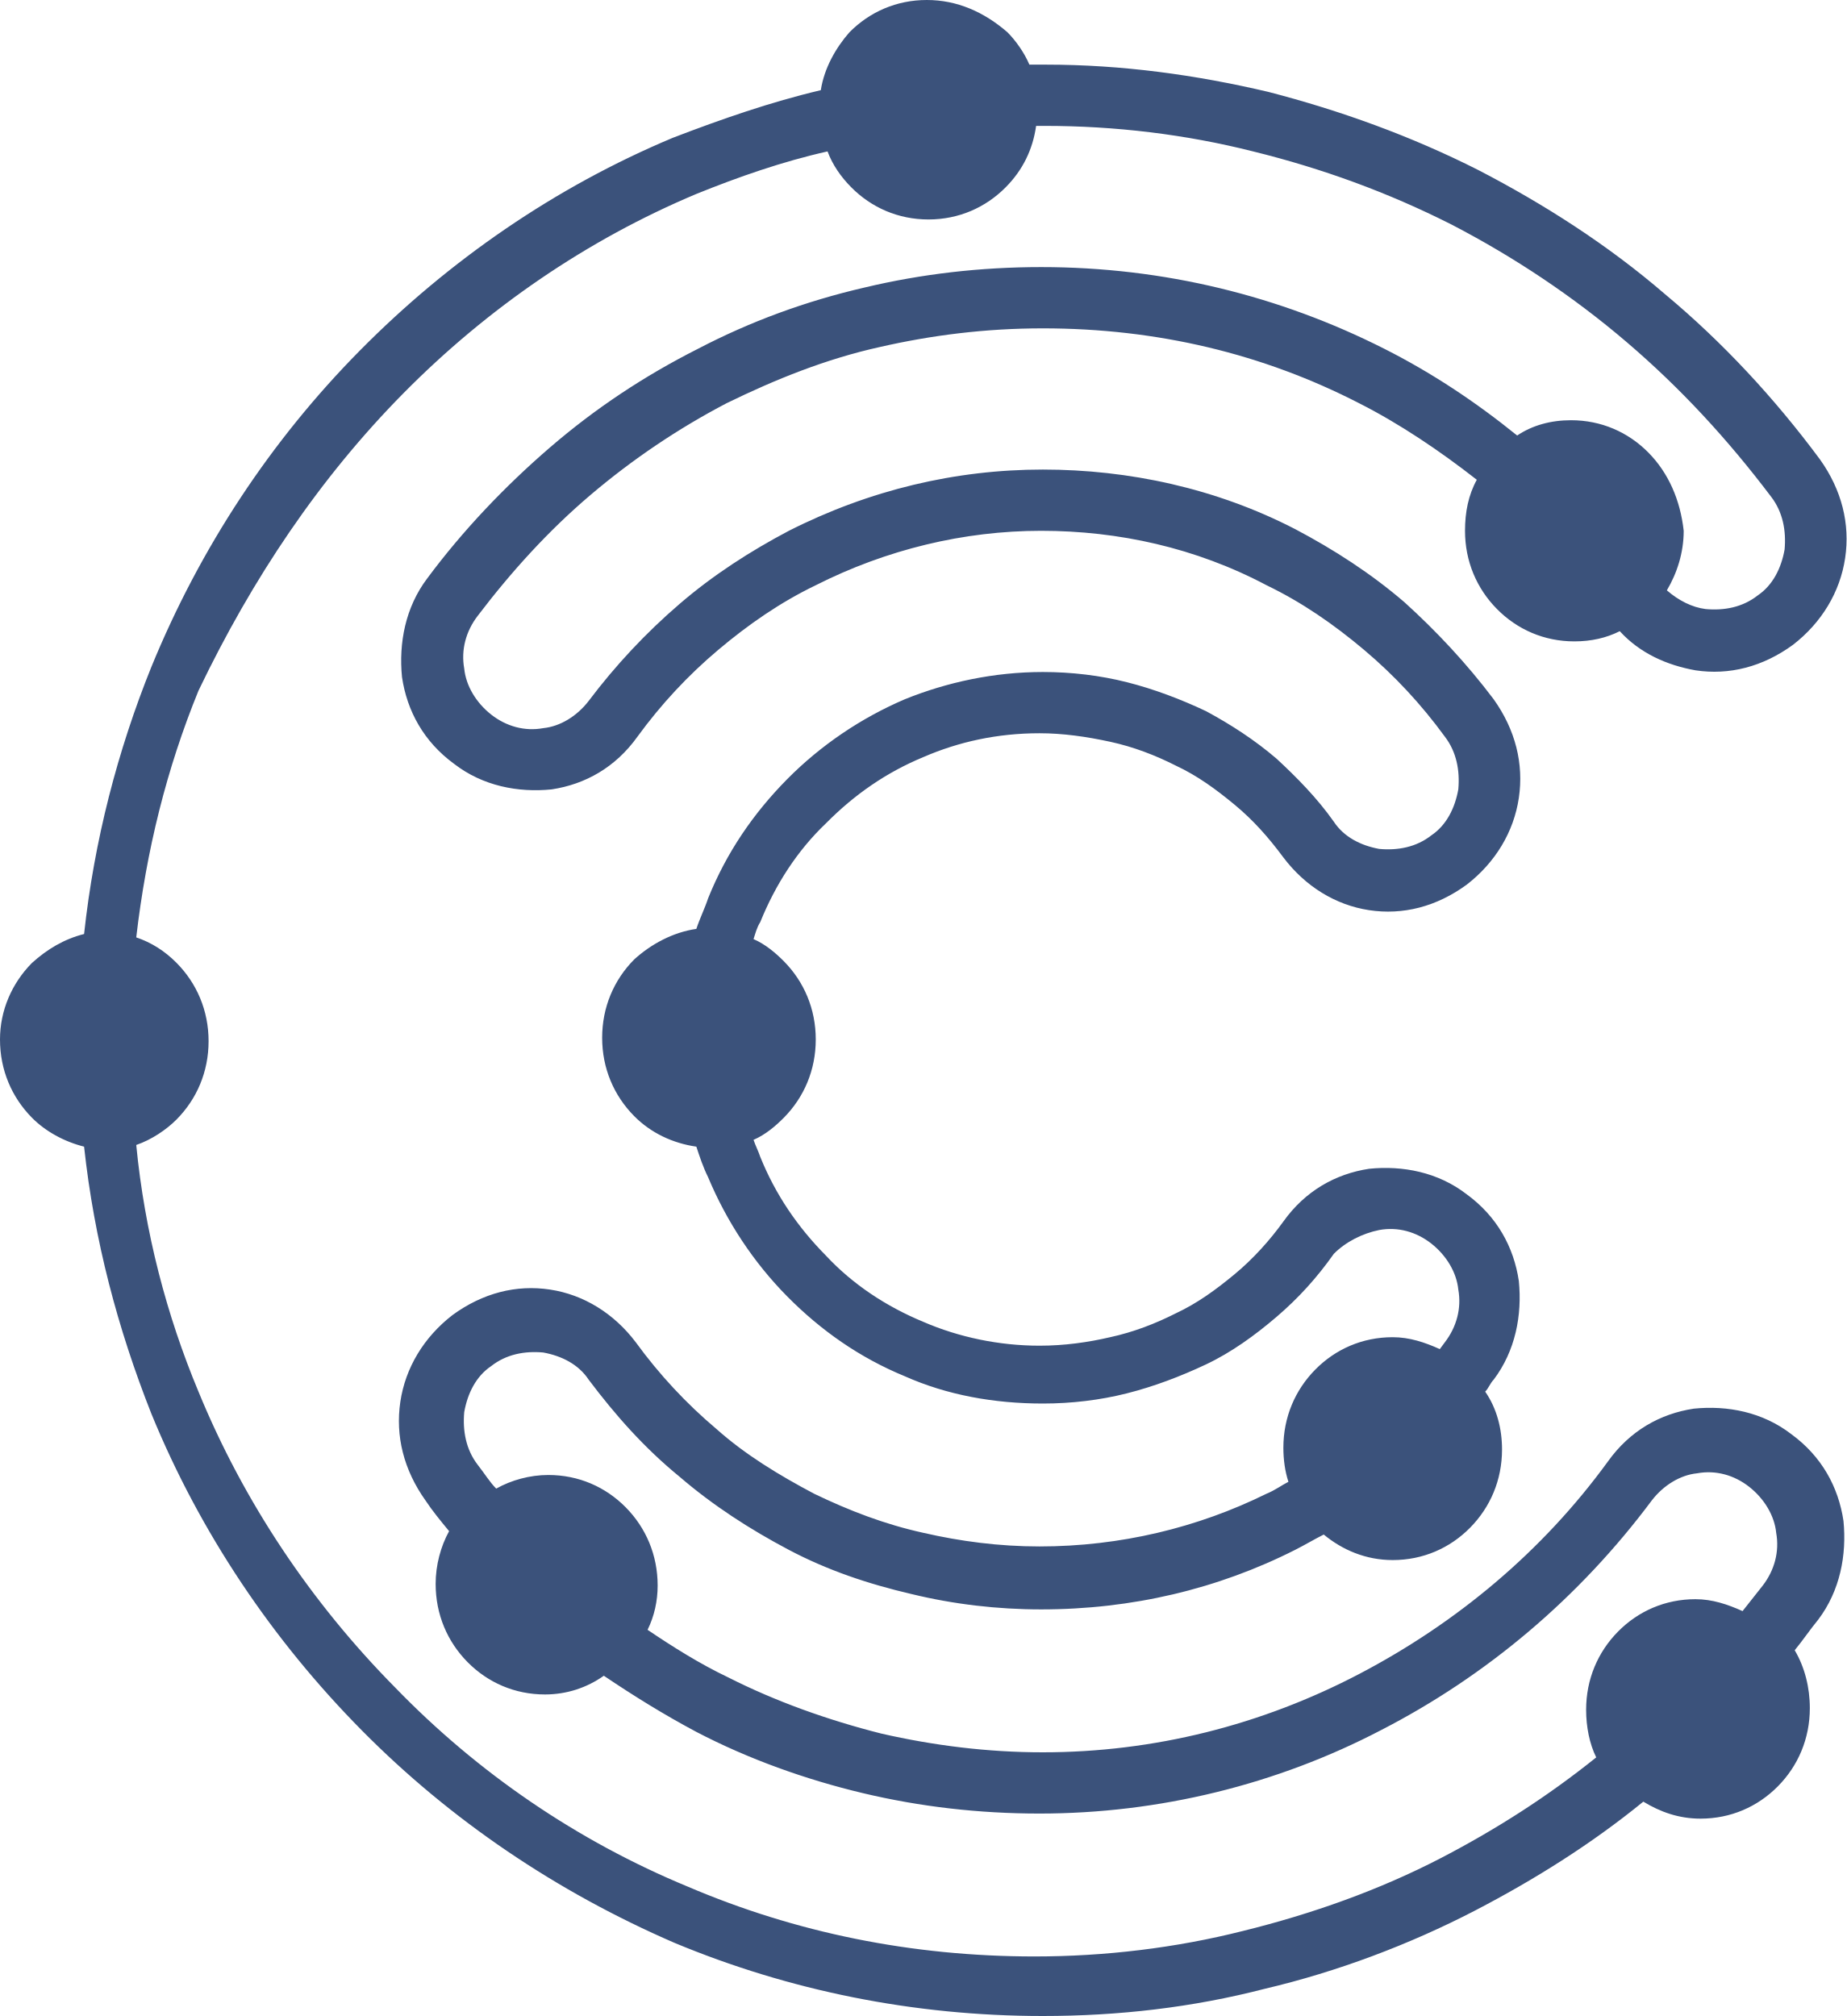
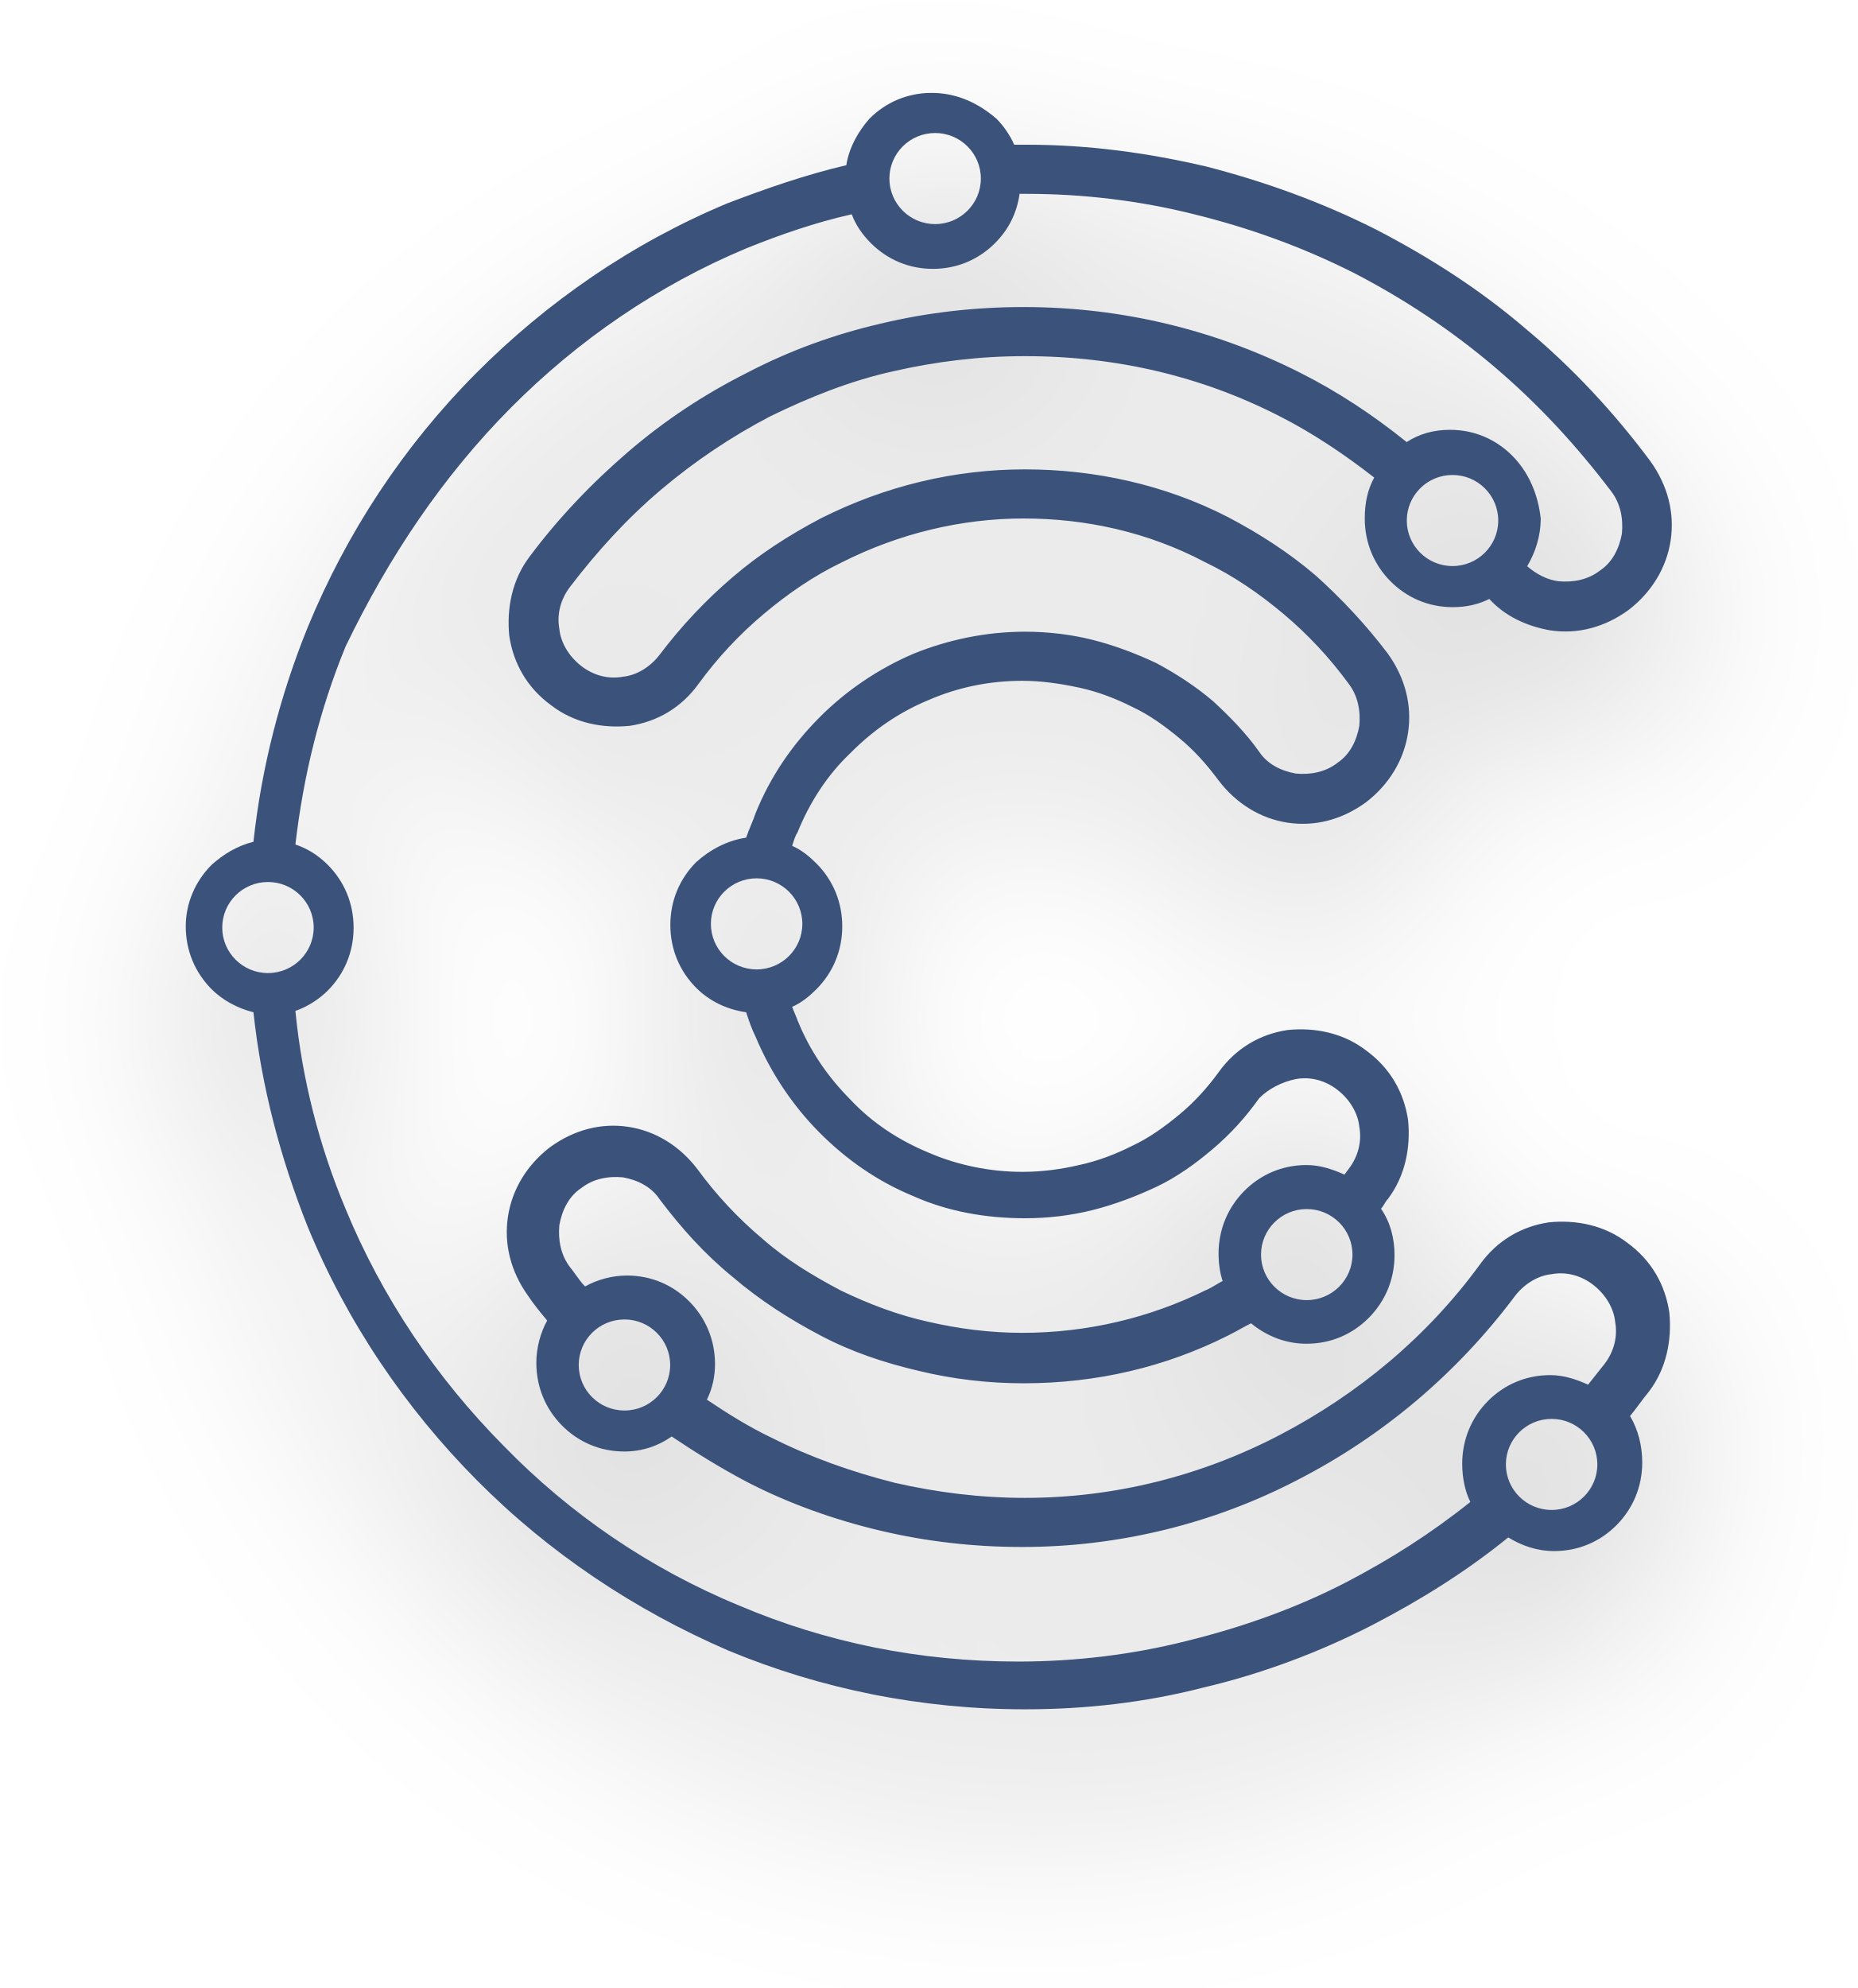
- <svg xmlns="http://www.w3.org/2000/svg" xmlns:xlink="http://www.w3.org/1999/xlink" width="87" height="95" viewBox="0 0 87 95" version="1.1">
-   <g id="Canvas" transform="translate(-2047 -6674)">
+ <svg xmlns="http://www.w3.org/2000/svg" xmlns:xlink="http://www.w3.org/1999/xlink" width="100" height="107" viewBox="0 0 100 107" version="1.1">
+   <g id="Canvas" transform="translate(-2043 -6677)">
    <g id="Footer_logo">
-       <g id="Group">
-         <g id="Vector">
-           <use xlink:href="#path0_fill" transform="translate(2047 6674)" fill="#3B527B" />
+       <g id="Header_logo">
+         <g id="Group">
+           <g id="Group" filter="url(#filter0_d)">
+             <g id="Subtract">
+               <use xlink:href="#path0_fill" transform="translate(2053 6682)" fill="#3B527B" />
+             </g>
+           </g>
        </g>
      </g>
    </g>
  </g>
  <defs>
-     <path id="path0_fill" d="M 69.578 22.608C 69.182 23.329 69.023 24.131 69.023 25.013C 69.023 26.456 69.578 27.738 70.529 28.7C 71.48 29.662 72.748 30.224 74.174 30.224C 74.967 30.224 75.68 30.063 76.314 29.743C 77.265 30.785 78.533 31.346 79.88 31.587C 81.465 31.827 83.05 31.426 84.477 30.384C 85.824 29.342 86.695 27.899 86.933 26.295C 87.171 24.692 86.775 23.089 85.744 21.646C 83.605 18.759 81.148 16.114 78.454 13.869C 75.759 11.544 72.748 9.62 69.657 8.017C 66.488 6.413 63.159 5.211 59.752 4.329C 56.344 3.527 52.857 3.046 49.291 3.046C 49.053 3.046 48.816 3.046 48.499 3.046C 48.261 2.485 47.865 1.924 47.468 1.523C 46.359 0.561 45.091 0 43.665 0C 42.238 0 40.97 0.561 40.019 1.523C 39.385 2.245 38.831 3.207 38.672 4.249C 36.295 4.81 33.997 5.612 31.698 6.494C 26.151 8.819 21.159 12.266 16.959 16.515C 12.759 20.764 9.43 25.814 7.132 31.426C 5.547 35.354 4.438 39.603 3.962 44.013C 3.011 44.253 2.219 44.734 1.506 45.376C 0.555 46.338 0 47.62 0 48.983C 0 50.426 0.555 51.709 1.506 52.671C 2.14 53.312 3.011 53.793 3.962 54.034C 4.438 58.443 5.547 62.612 7.132 66.62C 9.43 72.232 12.838 77.283 17.038 81.532C 21.238 85.781 26.23 89.148 31.778 91.553C 37.166 93.797 43.031 95 49.133 95C 52.699 95 56.186 94.599 59.593 93.717C 63.001 92.916 66.408 91.633 69.499 90.029C 72.273 88.587 74.967 86.903 77.424 84.899C 78.216 85.38 79.088 85.7 80.118 85.7C 81.544 85.7 82.812 85.139 83.763 84.177C 84.714 83.215 85.269 81.933 85.269 80.49C 85.269 79.527 85.031 78.565 84.556 77.764C 84.952 77.283 85.269 76.802 85.665 76.321C 86.695 74.958 87.012 73.274 86.854 71.671C 86.616 70.067 85.824 68.624 84.397 67.582C 83.05 66.54 81.386 66.219 79.801 66.38C 78.216 66.62 76.79 67.422 75.759 68.865C 72.669 73.114 68.627 76.481 64.031 78.886C 59.435 81.291 54.363 82.574 49.133 82.574C 46.517 82.574 43.982 82.253 41.525 81.692C 38.989 81.051 36.532 80.169 34.314 79.046C 32.966 78.405 31.698 77.603 30.51 76.802C 30.827 76.16 30.985 75.439 30.985 74.717C 30.985 73.274 30.431 71.992 29.48 71.029C 28.529 70.067 27.261 69.506 25.834 69.506C 24.963 69.506 24.091 69.747 23.378 70.148C 23.061 69.827 22.823 69.426 22.506 69.025C 21.951 68.304 21.793 67.422 21.872 66.54C 22.03 65.658 22.427 64.856 23.14 64.376C 23.853 63.814 24.725 63.654 25.596 63.734C 26.468 63.895 27.261 64.295 27.736 65.017C 29.004 66.7 30.351 68.224 32.016 69.587C 33.6 70.949 35.344 72.072 37.166 73.034C 38.989 73.996 40.891 74.637 42.952 75.118C 44.933 75.599 46.993 75.84 49.053 75.84C 53.333 75.84 57.374 74.878 61.02 73.034C 61.495 72.793 61.891 72.553 62.367 72.312C 63.239 73.034 64.348 73.515 65.616 73.515C 67.042 73.515 68.31 72.954 69.261 71.992C 70.212 71.029 70.767 69.747 70.767 68.304C 70.767 67.342 70.529 66.38 69.974 65.578C 70.133 65.418 70.212 65.177 70.371 65.017C 71.401 63.654 71.718 61.971 71.559 60.367C 71.322 58.764 70.529 57.321 69.103 56.279C 67.755 55.236 66.091 54.916 64.506 55.076C 62.922 55.316 61.495 56.118 60.465 57.561C 59.831 58.443 59.038 59.325 58.167 60.046C 57.295 60.768 56.423 61.409 55.393 61.89C 54.442 62.371 53.412 62.772 52.303 63.013C 51.272 63.253 50.163 63.413 48.974 63.413C 47.072 63.413 45.17 63.013 43.506 62.291C 41.763 61.57 40.178 60.527 38.91 59.165C 37.563 57.802 36.532 56.279 35.819 54.515C 35.74 54.274 35.582 53.954 35.502 53.713C 36.057 53.473 36.532 53.072 36.929 52.671C 37.88 51.709 38.434 50.426 38.434 48.983C 38.434 47.54 37.88 46.257 36.929 45.295C 36.532 44.895 36.057 44.494 35.502 44.253C 35.582 44.013 35.661 43.692 35.819 43.452C 36.532 41.688 37.563 40.084 38.91 38.802C 40.257 37.439 41.763 36.397 43.506 35.675C 45.17 34.954 46.993 34.553 48.974 34.553C 50.084 34.553 51.193 34.713 52.303 34.954C 53.412 35.194 54.442 35.595 55.393 36.076C 56.423 36.557 57.295 37.198 58.167 37.92C 59.038 38.641 59.752 39.443 60.465 40.405C 61.495 41.768 62.922 42.65 64.506 42.89C 66.091 43.131 67.676 42.73 69.103 41.688C 70.45 40.646 71.322 39.203 71.559 37.599C 71.797 35.996 71.401 34.392 70.371 32.949C 69.103 31.266 67.676 29.743 66.171 28.38C 64.586 27.017 62.842 25.895 61.02 24.933C 57.295 23.008 53.174 22.127 49.133 22.127C 45.012 22.127 40.97 23.089 37.166 25.013C 35.344 25.975 33.6 27.097 32.016 28.46C 30.431 29.823 29.004 31.346 27.736 33.029C 27.181 33.751 26.389 34.232 25.596 34.312C 24.725 34.473 23.853 34.232 23.14 33.671C 22.427 33.11 21.951 32.308 21.872 31.506C 21.713 30.625 21.951 29.743 22.506 29.021C 24.091 26.937 25.834 25.013 27.815 23.329C 29.797 21.646 31.936 20.203 34.234 19C 36.532 17.878 38.91 16.916 41.446 16.354C 43.902 15.793 46.438 15.473 49.133 15.473C 54.521 15.473 59.514 16.675 64.031 19C 65.933 19.962 67.835 21.245 69.578 22.608ZM 77.661 21.325C 76.71 20.363 75.442 19.802 74.016 19.802C 73.065 19.802 72.193 20.042 71.48 20.523C 69.499 18.92 67.439 17.557 65.22 16.435C 60.306 13.949 54.838 12.586 49.053 12.586C 46.201 12.586 43.427 12.907 40.733 13.549C 37.959 14.19 35.344 15.152 32.887 16.435C 30.351 17.717 28.053 19.241 25.913 21.084C 23.774 22.928 21.793 25.013 20.128 27.257C 19.098 28.62 18.781 30.304 18.94 31.907C 19.178 33.511 19.97 34.954 21.396 35.996C 22.744 37.038 24.408 37.359 25.993 37.198C 27.578 36.958 29.004 36.156 30.034 34.713C 31.144 33.19 32.412 31.827 33.838 30.625C 35.265 29.422 36.77 28.38 38.434 27.578C 41.763 25.895 45.408 25.013 49.053 25.013C 52.699 25.013 56.344 25.814 59.672 27.578C 61.337 28.38 62.842 29.422 64.269 30.625C 65.695 31.827 66.963 33.19 68.073 34.713C 68.627 35.435 68.786 36.316 68.707 37.198C 68.548 38.08 68.152 38.882 67.439 39.363C 66.725 39.924 65.854 40.084 64.982 40.004C 64.11 39.844 63.318 39.443 62.842 38.721C 62.05 37.599 61.099 36.637 60.148 35.755C 59.118 34.873 58.008 34.152 56.82 33.511C 55.631 32.949 54.363 32.468 53.095 32.148C 51.827 31.827 50.48 31.667 49.133 31.667C 46.834 31.667 44.616 32.148 42.635 32.949C 40.574 33.831 38.672 35.114 37.087 36.717C 35.502 38.321 34.234 40.165 33.363 42.329C 33.204 42.81 32.966 43.291 32.808 43.772C 31.698 43.932 30.668 44.494 29.876 45.215C 28.925 46.177 28.37 47.46 28.37 48.903C 28.37 50.346 28.925 51.629 29.876 52.591C 30.668 53.392 31.698 53.873 32.808 54.034C 32.966 54.515 33.125 54.996 33.363 55.477C 34.234 57.561 35.502 59.485 37.087 61.089C 38.672 62.692 40.495 63.975 42.635 64.856C 44.616 65.738 46.834 66.139 49.133 66.139C 50.48 66.139 51.827 65.979 53.095 65.658C 54.363 65.338 55.631 64.856 56.82 64.295C 58.008 63.734 59.118 62.932 60.148 62.051C 61.178 61.169 62.05 60.207 62.842 59.084C 63.397 58.523 64.189 58.122 64.982 57.962C 65.854 57.802 66.725 58.042 67.439 58.603C 68.152 59.165 68.627 59.966 68.707 60.768C 68.865 61.65 68.627 62.532 68.073 63.253L 67.835 63.574C 67.122 63.253 66.408 63.013 65.616 63.013C 64.189 63.013 62.922 63.574 61.971 64.536C 61.02 65.498 60.465 66.781 60.465 68.224C 60.465 68.785 60.544 69.346 60.703 69.827C 60.386 69.987 60.069 70.228 59.672 70.388C 56.423 71.992 52.778 72.873 48.974 72.873C 47.072 72.873 45.25 72.633 43.506 72.232C 41.684 71.831 40.019 71.19 38.355 70.388C 36.691 69.506 35.106 68.544 33.759 67.342C 32.333 66.139 31.064 64.776 29.955 63.253C 28.925 61.89 27.498 61.008 25.913 60.768C 24.329 60.527 22.744 60.928 21.317 61.971C 19.97 63.013 19.098 64.456 18.861 66.059C 18.623 67.662 19.019 69.266 20.049 70.709C 20.366 71.19 20.762 71.671 21.159 72.152C 20.762 72.873 20.525 73.755 20.525 74.637C 20.525 76.08 21.079 77.363 22.03 78.325C 22.981 79.287 24.249 79.848 25.676 79.848C 26.706 79.848 27.657 79.527 28.449 78.966C 29.876 79.928 31.302 80.81 32.808 81.612C 35.265 82.894 37.959 83.856 40.653 84.498C 43.348 85.139 46.121 85.46 48.974 85.46C 54.601 85.46 60.148 84.097 65.061 81.532C 70.054 78.966 74.412 75.278 77.82 70.709C 78.374 69.987 79.167 69.506 79.96 69.426C 80.831 69.266 81.703 69.506 82.416 70.067C 83.129 70.629 83.605 71.43 83.684 72.232C 83.843 73.114 83.605 73.996 83.05 74.717C 82.733 75.118 82.416 75.519 82.099 75.92C 81.386 75.599 80.673 75.359 79.88 75.359C 78.454 75.359 77.186 75.92 76.235 76.882C 75.284 77.844 74.729 79.127 74.729 80.57C 74.729 81.371 74.888 82.173 75.205 82.814C 72.906 84.658 70.529 86.181 67.914 87.544C 64.982 89.067 61.812 90.19 58.563 90.992C 55.393 91.793 52.065 92.194 48.736 92.194C 42.952 92.194 37.483 91.072 32.412 88.907C 27.181 86.743 22.506 83.536 18.623 79.527C 14.661 75.519 11.491 70.789 9.351 65.578C 7.845 61.971 6.815 58.042 6.419 53.954C 7.132 53.713 7.845 53.232 8.321 52.751C 9.272 51.789 9.827 50.506 9.827 49.063C 9.827 47.62 9.272 46.338 8.321 45.376C 7.766 44.814 7.132 44.413 6.419 44.173C 6.894 40.084 7.845 36.236 9.351 32.548C 11.887 27.257 15.057 22.527 19.019 18.519C 22.981 14.511 27.657 11.304 32.808 9.139C 34.789 8.338 36.849 7.616 38.989 7.135C 39.227 7.776 39.623 8.338 40.099 8.819C 41.05 9.781 42.318 10.342 43.744 10.342C 45.17 10.342 46.438 9.781 47.389 8.819C 48.182 8.017 48.657 7.055 48.816 5.932L 49.212 5.932C 52.54 5.932 55.869 6.333 59.038 7.135C 62.288 7.937 65.378 9.059 68.389 10.582C 71.322 12.105 74.095 13.949 76.631 16.114C 79.167 18.279 81.386 20.683 83.446 23.409C 84.001 24.131 84.159 25.013 84.08 25.895C 83.922 26.776 83.525 27.578 82.812 28.059C 82.099 28.62 81.227 28.781 80.356 28.7C 79.722 28.62 79.088 28.3 78.533 27.819C 79.008 27.017 79.326 26.055 79.326 25.013C 79.167 23.57 78.612 22.287 77.661 21.325Z" />
+     <filter id="filter0_d" filterUnits="userSpaceOnUse" x="2043" y="6677" width="100" height="107" color-interpolation-filters="sRGB">
+       <feFlood flood-opacity="0" result="BackgroundImageFix" />
+       <feColorMatrix in="SourceAlpha" type="matrix" values="0 0 0 0 0 0 0 0 0 0 0 0 0 0 0 0 0 0 255 0" />
+       <feOffset dx="0" dy="5" />
+       <feGaussianBlur stdDeviation="5" />
+       <feColorMatrix type="matrix" values="0 0 0 0 0 0 0 0 0 0 0 0 0 0 0 0 0 0 0.25 0" />
+       <feBlend mode="normal" in2="BackgroundImageFix" result="effect1_dropShadow" />
+       <feBlend mode="normal" in="SourceGraphic" in2="effect1_dropShadow" result="shape" />
+     </filter>
+     <path id="path0_fill" fill-rule="evenodd" d="M 63.47 22.906C 63.47 22.099 63.616 21.365 63.98 20.704C 62.377 19.456 60.628 18.281 58.879 17.4C 54.725 15.271 50.135 14.169 45.179 14.169C 42.702 14.169 40.37 14.463 38.111 14.977C 35.779 15.491 33.593 16.372 31.48 17.4C 29.367 18.502 27.399 19.823 25.577 21.365C 23.756 22.906 22.152 24.669 20.695 26.577C 20.185 27.238 19.966 28.045 20.112 28.853C 20.185 29.587 20.622 30.321 21.278 30.835C 21.934 31.35 22.735 31.57 23.537 31.423C 24.266 31.35 24.994 30.909 25.505 30.248C 26.67 28.706 27.982 27.311 29.44 26.064C 30.897 24.815 32.5 23.787 34.176 22.906C 37.674 21.145 41.39 20.263 45.179 20.263C 48.896 20.263 52.685 21.071 56.11 22.833C 57.786 23.714 59.389 24.742 60.847 25.99C 62.231 27.238 63.543 28.633 64.709 30.175C 65.656 31.496 66.02 32.964 65.802 34.433C 65.583 35.901 64.781 37.223 63.543 38.177C 62.231 39.132 60.774 39.498 59.316 39.278C 57.859 39.058 56.547 38.251 55.6 37.002C 54.944 36.122 54.288 35.387 53.487 34.727C 52.685 34.066 51.883 33.478 50.936 33.038C 50.062 32.598 49.114 32.23 48.094 32.01C 47.074 31.79 46.054 31.643 45.034 31.643C 43.212 31.643 41.536 32.01 40.006 32.671C 38.403 33.331 37.018 34.286 35.779 35.534C 34.54 36.709 33.593 38.177 32.937 39.792C 32.82 39.97 32.749 40.196 32.688 40.392L 32.646 40.526C 33.156 40.747 33.593 41.114 33.958 41.481C 34.832 42.362 35.342 43.537 35.342 44.858C 35.342 46.18 34.832 47.355 33.958 48.235C 33.593 48.602 33.156 48.97 32.646 49.19C 32.682 49.3 32.737 49.429 32.791 49.557L 32.797 49.571C 32.85 49.695 32.902 49.817 32.937 49.924C 33.593 51.539 34.54 52.934 35.779 54.182C 36.945 55.43 38.403 56.385 40.006 57.045C 41.536 57.706 43.285 58.073 45.034 58.073C 46.127 58.073 47.147 57.927 48.094 57.706C 49.114 57.486 50.062 57.119 50.936 56.679C 51.883 56.238 52.685 55.65 53.487 54.99C 54.288 54.329 55.017 53.522 55.6 52.714C 56.547 51.393 57.859 50.658 59.316 50.438C 60.774 50.291 62.304 50.585 63.543 51.539C 64.854 52.494 65.583 53.815 65.802 55.284C 65.948 56.752 65.656 58.294 64.709 59.542C 64.636 59.615 64.581 59.707 64.526 59.799C 64.472 59.891 64.417 59.982 64.344 60.056C 64.854 60.79 65.073 61.671 65.073 62.552C 65.073 63.873 64.563 65.048 63.688 65.929C 62.814 66.81 61.648 67.324 60.336 67.324C 59.17 67.324 58.15 66.883 57.349 66.223C 57.13 66.333 56.93 66.443 56.729 66.553C 56.529 66.663 56.329 66.773 56.11 66.883C 52.758 68.572 49.042 69.453 45.107 69.453C 43.212 69.453 41.317 69.233 39.496 68.793C 37.601 68.352 35.852 67.765 34.176 66.883C 32.5 66.002 30.897 64.975 29.44 63.727C 27.909 62.478 26.67 61.084 25.505 59.542C 25.067 58.881 24.339 58.514 23.537 58.367C 22.735 58.294 21.934 58.44 21.278 58.955C 20.622 59.395 20.258 60.129 20.112 60.937C 20.039 61.744 20.185 62.552 20.695 63.213C 20.8 63.344 20.895 63.476 20.988 63.605L 20.995 63.614C 21.157 63.84 21.312 64.055 21.497 64.241C 22.152 63.873 22.954 63.653 23.756 63.653C 25.067 63.653 26.233 64.167 27.108 65.048C 27.982 65.929 28.492 67.104 28.492 68.425C 28.492 69.086 28.346 69.747 28.055 70.334C 29.148 71.068 30.314 71.803 31.553 72.39C 33.593 73.418 35.852 74.225 38.184 74.812C 40.443 75.327 42.775 75.62 45.179 75.62C 49.989 75.62 54.653 74.446 58.879 72.243C 63.105 70.04 66.822 66.957 69.664 63.066C 70.611 61.744 71.923 61.01 73.38 60.79C 74.838 60.643 76.368 60.937 77.607 61.891C 78.918 62.846 79.647 64.167 79.866 65.635C 80.011 67.104 79.72 68.645 78.773 69.894C 78.59 70.114 78.426 70.335 78.262 70.555C 78.098 70.775 77.934 70.995 77.752 71.215C 78.19 71.949 78.408 72.831 78.408 73.711C 78.408 75.033 77.898 76.207 77.024 77.088C 76.149 77.97 74.983 78.483 73.672 78.483C 72.724 78.483 71.923 78.19 71.194 77.749C 68.935 79.585 66.457 81.126 63.907 82.448C 61.065 83.916 57.932 85.091 54.798 85.825C 51.665 86.633 48.459 87 45.179 87C 39.569 87 34.176 85.899 29.221 83.843C 24.12 81.641 19.529 78.557 15.667 74.666C 11.805 70.775 8.672 66.149 6.558 61.01C 5.101 57.339 4.081 53.522 3.644 49.483C 2.769 49.263 1.968 48.823 1.385 48.235C 0.51 47.355 0 46.18 0 44.858C 0 43.61 0.51 42.435 1.385 41.554C 2.04 40.967 2.769 40.526 3.644 40.306C 4.081 36.269 5.101 32.377 6.558 28.78C 8.672 23.641 11.732 19.015 15.594 15.124C 19.456 11.233 24.047 8.076 29.148 5.947C 31.261 5.139 33.374 4.405 35.561 3.891C 35.706 2.937 36.216 2.056 36.799 1.395C 37.674 0.514 38.84 0 40.151 0C 41.463 0 42.629 0.514 43.649 1.395C 44.014 1.762 44.378 2.276 44.597 2.79L 45.325 2.79C 48.604 2.79 51.811 3.23 54.944 3.964C 58.078 4.772 61.138 5.874 64.053 7.342C 66.895 8.81 69.664 10.572 72.141 12.701C 74.619 14.757 76.878 17.18 78.846 19.823C 79.793 21.145 80.157 22.613 79.939 24.081C 79.72 25.549 78.918 26.871 77.68 27.825C 76.368 28.78 74.91 29.147 73.453 28.927C 72.214 28.706 71.048 28.192 70.174 27.238C 69.591 27.532 68.935 27.679 68.206 27.679C 66.895 27.679 65.729 27.165 64.854 26.284C 63.98 25.402 63.47 24.228 63.47 22.906ZM 68.061 18.134C 69.372 18.134 70.538 18.648 71.413 19.529C 72.287 20.41 72.797 21.585 72.943 22.906C 72.943 23.861 72.651 24.742 72.214 25.476C 72.724 25.916 73.307 26.21 73.89 26.284C 74.692 26.357 75.493 26.21 76.149 25.696C 76.805 25.256 77.169 24.521 77.315 23.714C 77.388 22.906 77.242 22.099 76.732 21.438C 74.838 18.942 72.797 16.739 70.466 14.757C 68.133 12.775 65.583 11.086 62.887 9.691C 60.118 8.296 57.276 7.269 54.288 6.534C 51.373 5.8 48.313 5.433 45.252 5.433L 44.888 5.433C 44.742 6.461 44.305 7.342 43.576 8.076C 42.702 8.957 41.536 9.471 40.224 9.471C 38.913 9.471 37.747 8.957 36.872 8.076C 36.435 7.635 36.071 7.122 35.852 6.534C 33.885 6.975 31.99 7.635 30.168 8.37C 25.432 10.352 21.132 13.289 17.489 16.959C 13.845 20.63 10.931 24.962 8.599 29.808C 7.214 33.185 6.34 36.709 5.902 40.453C 6.558 40.673 7.141 41.041 7.651 41.554C 8.526 42.435 9.036 43.61 9.036 44.932C 9.036 46.253 8.526 47.428 7.651 48.309C 7.214 48.749 6.558 49.19 5.902 49.41C 6.267 53.154 7.214 56.752 8.599 60.056C 10.566 64.828 13.481 69.16 17.125 72.831C 20.695 76.501 24.994 79.438 29.804 81.42C 34.468 83.402 39.496 84.43 44.815 84.43C 47.876 84.43 50.936 84.064 53.851 83.329C 56.839 82.595 59.754 81.567 62.45 80.172C 64.854 78.924 67.04 77.529 69.154 75.84C 68.862 75.253 68.717 74.519 68.717 73.785C 68.717 72.463 69.227 71.289 70.101 70.408C 70.975 69.526 72.141 69.013 73.453 69.013C 74.182 69.013 74.838 69.233 75.493 69.526L 76.368 68.425C 76.878 67.765 77.097 66.957 76.951 66.149C 76.878 65.415 76.441 64.681 75.785 64.167C 75.129 63.653 74.328 63.433 73.526 63.58C 72.797 63.653 72.069 64.094 71.558 64.754C 68.425 68.939 64.417 72.316 59.826 74.666C 55.309 77.015 50.208 78.263 45.034 78.263C 42.41 78.263 39.86 77.97 37.382 77.382C 34.905 76.795 32.427 75.914 30.168 74.739C 28.784 74.005 27.472 73.197 26.16 72.316C 25.432 72.831 24.557 73.124 23.61 73.124C 22.298 73.124 21.132 72.61 20.258 71.729C 19.383 70.848 18.873 69.673 18.873 68.352C 18.873 67.544 19.092 66.737 19.456 66.076L 19.452 66.071L 19.445 66.064L 19.44 66.057L 19.434 66.05L 19.428 66.043L 19.423 66.036C 19.07 65.608 18.719 65.182 18.436 64.754C 17.489 63.433 17.125 61.964 17.343 60.496C 17.562 59.028 18.363 57.706 19.602 56.752C 20.914 55.797 22.371 55.43 23.828 55.65C 25.286 55.871 26.598 56.679 27.545 57.927C 28.565 59.321 29.731 60.57 31.043 61.671C 32.282 62.772 33.739 63.653 35.269 64.461C 36.799 65.195 38.33 65.782 40.006 66.149C 41.609 66.517 43.285 66.737 45.034 66.737C 48.532 66.737 51.883 65.929 54.871 64.461C 55.095 64.371 55.292 64.252 55.478 64.141C 55.594 64.071 55.706 64.003 55.819 63.947C 55.673 63.506 55.6 62.992 55.6 62.478C 55.6 61.157 56.11 59.982 56.984 59.101C 57.859 58.22 59.025 57.706 60.336 57.706C 61.065 57.706 61.721 57.927 62.377 58.22L 62.596 57.927C 63.105 57.266 63.324 56.458 63.178 55.65C 63.105 54.916 62.668 54.182 62.013 53.669C 61.357 53.154 60.555 52.934 59.754 53.081C 59.025 53.228 58.296 53.595 57.786 54.109C 57.057 55.137 56.256 56.018 55.309 56.825C 54.361 57.633 53.341 58.367 52.248 58.881C 51.155 59.395 49.989 59.835 48.823 60.129C 47.657 60.423 46.418 60.57 45.179 60.57C 43.066 60.57 41.026 60.203 39.204 59.395C 37.237 58.587 35.561 57.413 34.103 55.944C 32.646 54.476 31.48 52.714 30.678 50.805C 30.46 50.365 30.314 49.924 30.168 49.483C 29.148 49.337 28.201 48.896 27.472 48.162C 26.598 47.281 26.087 46.106 26.087 44.785C 26.087 43.463 26.598 42.289 27.472 41.408C 28.201 40.747 29.148 40.233 30.168 40.086C 30.241 39.866 30.332 39.645 30.423 39.425C 30.514 39.205 30.605 38.985 30.678 38.765C 31.48 36.782 32.646 35.094 34.103 33.626C 35.561 32.157 37.309 30.982 39.204 30.175C 41.026 29.44 43.066 29 45.179 29C 46.418 29 47.657 29.147 48.823 29.44C 49.989 29.734 51.155 30.175 52.248 30.689C 53.341 31.276 54.361 31.936 55.309 32.744C 56.183 33.552 57.057 34.433 57.786 35.461C 58.223 36.122 58.952 36.489 59.754 36.635C 60.555 36.709 61.357 36.562 62.013 36.048C 62.668 35.607 63.033 34.873 63.178 34.066C 63.251 33.258 63.105 32.451 62.596 31.79C 61.575 30.395 60.409 29.147 59.098 28.045C 57.786 26.944 56.401 25.99 54.871 25.256C 51.811 23.641 48.459 22.906 45.107 22.906C 41.755 22.906 38.403 23.714 35.342 25.256C 33.812 25.99 32.427 26.944 31.116 28.045C 29.804 29.147 28.638 30.395 27.618 31.79C 26.67 33.111 25.359 33.846 23.901 34.066C 22.444 34.213 20.914 33.919 19.675 32.964C 18.363 32.01 17.634 30.689 17.416 29.22C 17.27 27.752 17.562 26.21 18.509 24.962C 20.039 22.906 21.861 20.998 23.828 19.309C 25.796 17.62 27.909 16.225 30.241 15.051C 32.5 13.876 34.905 12.995 37.455 12.408C 39.933 11.82 42.483 11.526 45.107 11.526C 50.426 11.526 55.454 12.775 59.972 15.051C 62.013 16.079 63.907 17.327 65.729 18.795C 66.385 18.355 67.186 18.134 68.061 18.134ZM 40.342 7.061C 41.701 7.061 42.803 5.963 42.803 4.61C 42.803 3.256 41.701 2.159 40.342 2.159C 38.982 2.159 37.88 3.256 37.88 4.61C 37.88 5.963 38.982 7.061 40.342 7.061ZM 70.656 23.016C 70.656 24.37 69.554 25.467 68.195 25.467C 66.835 25.467 65.733 24.37 65.733 23.016C 65.733 21.663 66.835 20.565 68.195 20.565C 69.554 20.565 70.656 21.663 70.656 23.016ZM 30.732 47.176C 32.091 47.176 33.193 46.079 33.193 44.725C 33.193 43.372 32.091 42.274 30.732 42.274C 29.372 42.274 28.27 43.372 28.27 44.725C 28.27 46.079 29.372 47.176 30.732 47.176ZM 62.809 62.525C 62.809 63.879 61.707 64.976 60.347 64.976C 58.988 64.976 57.886 63.879 57.886 62.525C 57.886 61.172 58.988 60.075 60.347 60.075C 61.707 60.075 62.809 61.172 62.809 62.525ZM 73.53 76.27C 74.889 76.27 75.991 75.173 75.991 73.819C 75.991 72.466 74.889 71.369 73.53 71.369C 72.17 71.369 71.068 72.466 71.068 73.819C 71.068 75.173 72.17 76.27 73.53 76.27ZM 6.887 44.923C 6.887 46.276 5.785 47.373 4.426 47.373C 3.066 47.373 1.964 46.276 1.964 44.923C 1.964 43.569 3.066 42.472 4.426 42.472C 5.785 42.472 6.887 43.569 6.887 44.923ZM 23.617 70.918C 24.976 70.918 26.078 69.821 26.078 68.467C 26.078 67.114 24.976 66.017 23.617 66.017C 22.257 66.017 21.155 67.114 21.155 68.467C 21.155 69.821 22.257 70.918 23.617 70.918Z" />
  </defs>
</svg>
